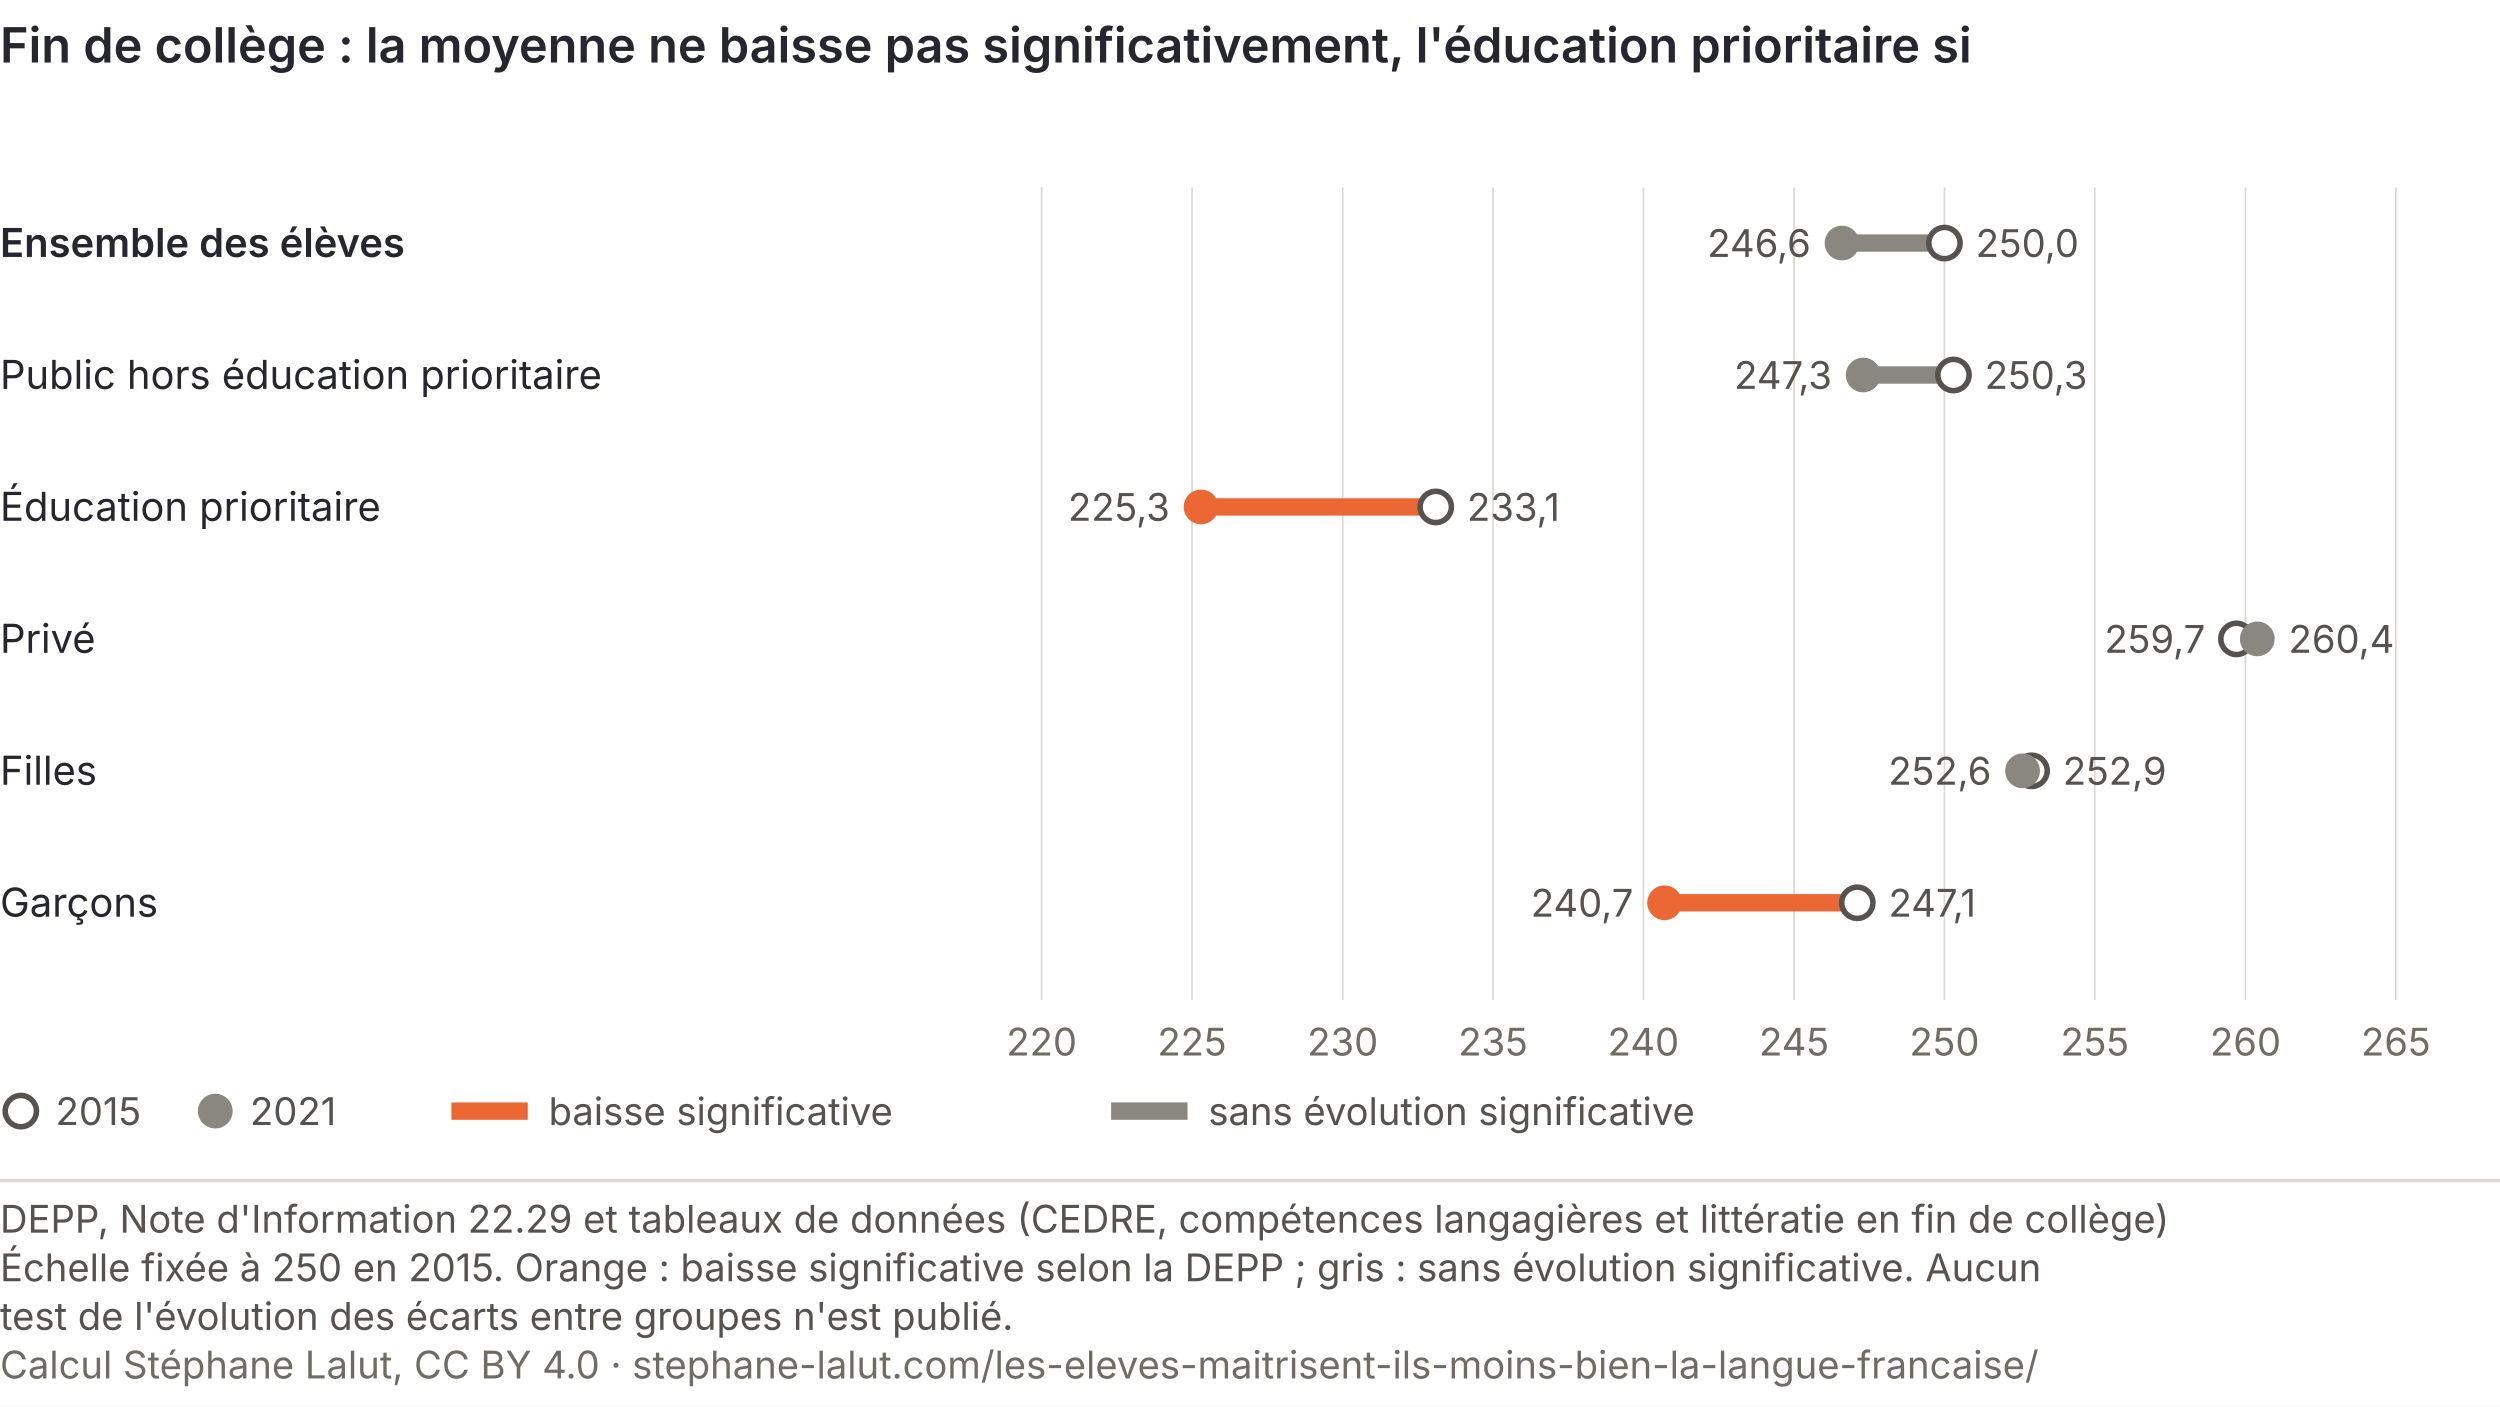
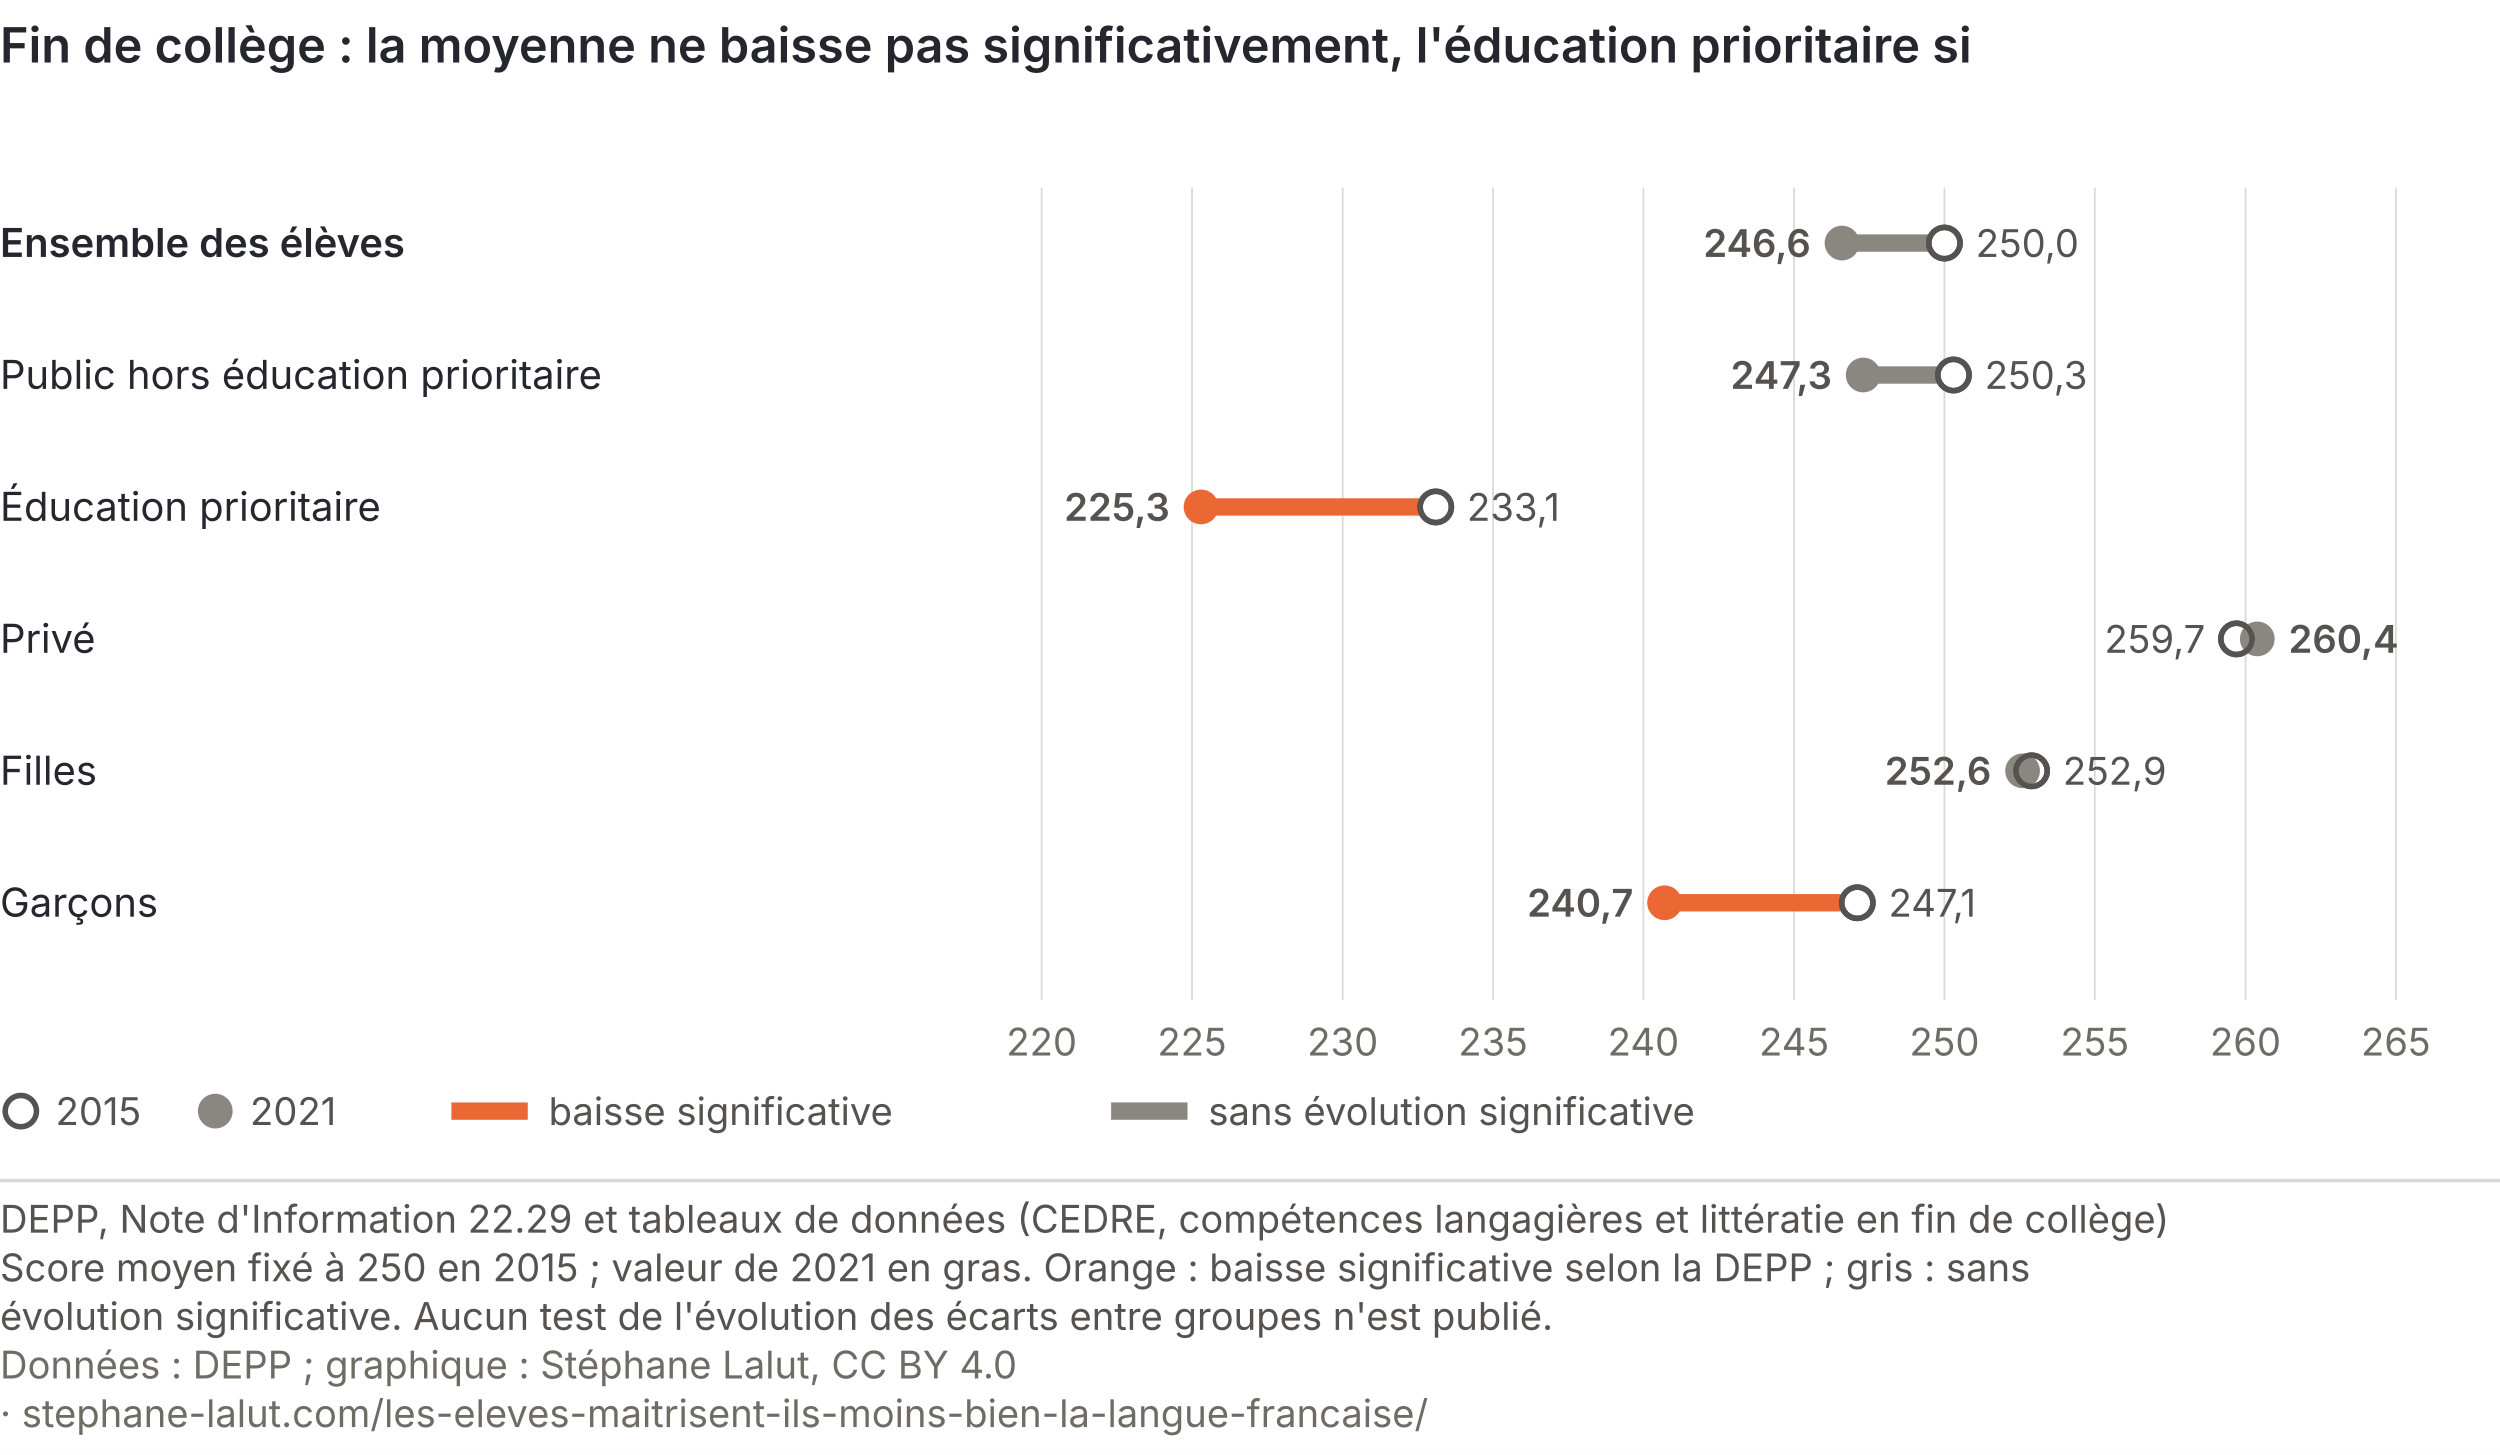
- <svg xmlns="http://www.w3.org/2000/svg" viewBox="0 0 720 405" role="img" font-variant-numeric="tabular-nums" aria-labelledby="lan-e-t lan-e-d" font-family="Inter, 'Helvetica Neue', Arial, sans-serif">
-   <rect width="720" height="405" fill="#ffffff" />
+ <svg xmlns="http://www.w3.org/2000/svg" viewBox="0 0 720 419" role="img" font-variant-numeric="tabular-nums" aria-labelledby="lan-e-t lan-e-d" font-family="Inter, 'Helvetica Neue', Arial, sans-serif">
+   <rect width="720" height="419" fill="#ffffff" />
  <text x="0" y="18" font-size="14" font-weight="600" fill="#26262f">Fin de collège : la moyenne ne baisse pas significativement, l'éducation prioritaire si</text>
  <line x1="300.0" y1="54" x2="300.0" y2="288" stroke="#dcd8d3" stroke-width="0.5" />
  <text x="300.0" y="304" font-size="11" fill="#6f6c66" text-anchor="middle">220</text>
  <line x1="343.3" y1="54" x2="343.3" y2="288" stroke="#dcd8d3" stroke-width="0.5" />
  <text x="343.3" y="304" font-size="11" fill="#6f6c66" text-anchor="middle">225</text>
  <line x1="386.7" y1="54" x2="386.7" y2="288" stroke="#dcd8d3" stroke-width="0.5" />
  <text x="386.7" y="304" font-size="11" fill="#6f6c66" text-anchor="middle">230</text>
  <line x1="430.0" y1="54" x2="430.0" y2="288" stroke="#dcd8d3" stroke-width="0.5" />
  <text x="430.0" y="304" font-size="11" fill="#6f6c66" text-anchor="middle">235</text>
  <line x1="473.3" y1="54" x2="473.3" y2="288" stroke="#dcd8d3" stroke-width="0.5" />
  <text x="473.3" y="304" font-size="11" fill="#6f6c66" text-anchor="middle">240</text>
  <line x1="516.7" y1="54" x2="516.7" y2="288" stroke="#dcd8d3" stroke-width="0.5" />
  <text x="516.7" y="304" font-size="11" fill="#6f6c66" text-anchor="middle">245</text>
  <line x1="560.0" y1="54" x2="560.0" y2="288" stroke="#dcd8d3" stroke-width="0.5" />
  <text x="560.0" y="304" font-size="11" fill="#6f6c66" text-anchor="middle">250</text>
  <line x1="603.3" y1="54" x2="603.3" y2="288" stroke="#dcd8d3" stroke-width="0.5" />
  <text x="603.3" y="304" font-size="11" fill="#6f6c66" text-anchor="middle">255</text>
  <line x1="646.7" y1="54" x2="646.7" y2="288" stroke="#dcd8d3" stroke-width="0.5" />
  <text x="646.7" y="304" font-size="11" fill="#6f6c66" text-anchor="middle">260</text>
  <line x1="690.0" y1="54" x2="690.0" y2="288" stroke="#dcd8d3" stroke-width="0.5" />
  <text x="690.0" y="304" font-size="11" fill="#6f6c66" text-anchor="middle">265</text>
  <text x="0" y="74" font-size="11.5" fill="#26262f" font-weight="600">Ensemble des élèves</text>
  <line x1="560.0" y1="70" x2="530.5" y2="70" stroke="#8a8781" stroke-width="5" />
  <circle cx="560.0" cy="70" r="4.5" fill="#ffffff" stroke="#55524f" stroke-width="1.6" />
  <circle cx="530.5" cy="70" r="5" fill="#8a8781" />
-   <text x="521.5" y="74" font-size="11" fill="#55524f" text-anchor="end">246,6</text>
+   <circle cx="560.0" cy="70" r="4.5" fill="none" stroke="#55524f" stroke-width="1.6" />
+   <text x="521.5" y="74" font-size="11" fill="#55524f" text-anchor="end" font-weight="600">246,6</text>
  <text x="569.0" y="74" font-size="11" fill="#55524f">250,0</text>
  <text x="0" y="112" font-size="11.5" fill="#26262f">Public hors éducation prioritaire</text>
  <line x1="562.6" y1="108" x2="536.6" y2="108" stroke="#8a8781" stroke-width="5" />
  <circle cx="562.6" cy="108" r="4.5" fill="#ffffff" stroke="#55524f" stroke-width="1.6" />
  <circle cx="536.6" cy="108" r="5" fill="#8a8781" />
-   <text x="527.6" y="112" font-size="11" fill="#55524f" text-anchor="end">247,3</text>
+   <circle cx="562.6" cy="108" r="4.5" fill="none" stroke="#55524f" stroke-width="1.6" />
+   <text x="527.6" y="112" font-size="11" fill="#55524f" text-anchor="end" font-weight="600">247,3</text>
  <text x="571.6" y="112" font-size="11" fill="#55524f">250,3</text>
  <text x="0" y="150" font-size="11.5" fill="#26262f">Éducation prioritaire</text>
  <line x1="413.5" y1="146" x2="345.9" y2="146" stroke="#eb6834" stroke-width="5" />
  <circle cx="413.5" cy="146" r="4.5" fill="#ffffff" stroke="#55524f" stroke-width="1.6" />
  <circle cx="345.9" cy="146" r="5" fill="#eb6834" />
-   <text x="336.9" y="150" font-size="11" fill="#55524f" text-anchor="end">225,3</text>
+   <circle cx="413.5" cy="146" r="4.5" fill="none" stroke="#55524f" stroke-width="1.6" />
+   <text x="336.9" y="150" font-size="11" fill="#55524f" text-anchor="end" font-weight="600">225,3</text>
  <text x="422.5" y="150" font-size="11" fill="#55524f">233,1</text>
  <text x="0" y="188" font-size="11.5" fill="#26262f">Privé</text>
  <line x1="644.1" y1="184" x2="650.1" y2="184" stroke="#8a8781" stroke-width="5" />
  <circle cx="644.1" cy="184" r="4.5" fill="#ffffff" stroke="#55524f" stroke-width="1.6" />
  <circle cx="650.1" cy="184" r="5" fill="#8a8781" />
+   <circle cx="644.1" cy="184" r="4.5" fill="none" stroke="#55524f" stroke-width="1.6" />
  <text x="635.1" y="188" font-size="11" fill="#55524f" text-anchor="end">259,7</text>
-   <text x="659.1" y="188" font-size="11" fill="#55524f">260,4</text>
+   <text x="659.1" y="188" font-size="11" fill="#55524f" font-weight="600">260,4</text>
  <text x="0" y="226" font-size="11.5" fill="#26262f">Filles</text>
  <line x1="585.1" y1="222" x2="582.5" y2="222" stroke="#8a8781" stroke-width="5" />
  <circle cx="585.1" cy="222" r="4.5" fill="#ffffff" stroke="#55524f" stroke-width="1.6" />
  <circle cx="582.5" cy="222" r="5" fill="#8a8781" />
-   <text x="573.5" y="226" font-size="11" fill="#55524f" text-anchor="end">252,6</text>
+   <circle cx="585.1" cy="222" r="4.5" fill="none" stroke="#55524f" stroke-width="1.6" />
+   <text x="573.5" y="226" font-size="11" fill="#55524f" text-anchor="end" font-weight="600">252,6</text>
  <text x="594.1" y="226" font-size="11" fill="#55524f">252,9</text>
  <text x="0" y="264" font-size="11.5" fill="#26262f">Garçons</text>
  <line x1="534.9" y1="260" x2="479.4" y2="260" stroke="#eb6834" stroke-width="5" />
  <circle cx="534.9" cy="260" r="4.5" fill="#ffffff" stroke="#55524f" stroke-width="1.6" />
  <circle cx="479.4" cy="260" r="5" fill="#eb6834" />
-   <text x="470.4" y="264" font-size="11" fill="#55524f" text-anchor="end">240,7</text>
+   <circle cx="534.9" cy="260" r="4.5" fill="none" stroke="#55524f" stroke-width="1.6" />
+   <text x="470.4" y="264" font-size="11" fill="#55524f" text-anchor="end" font-weight="600">240,7</text>
  <text x="543.9" y="264" font-size="11" fill="#55524f">247,1</text>
  <circle cx="6" cy="320" r="4.5" fill="#ffffff" stroke="#55524f" stroke-width="1.6" />
  <text x="16" y="324" font-size="11" fill="#55524f">2015</text>
  <circle cx="62" cy="320" r="5" fill="#8a8781" />
  <text x="72" y="324" font-size="11" fill="#55524f">2021</text>
  <line x1="130" y1="320" x2="152" y2="320" stroke="#eb6834" stroke-width="5" />
  <text x="158" y="324" font-size="11" fill="#55524f">baisse significative</text>
  <line x1="320" y1="320" x2="342" y2="320" stroke="#8a8781" stroke-width="5" />
  <text x="348" y="324" font-size="11" fill="#55524f">sans évolution significative</text>
  <line x1="0" y1="340.0" x2="720" y2="340.0" stroke="#dcd8d3" />
  <text class="pied-source" x="0" y="355.0" font-size="11" fill="#55524f">DEPP, Note d'Information 22.29 et tableaux de données (CEDRE, compétences langagières et littératie en fin de collège)</text>
-   <text class="pied-note" x="0" y="369.0" font-size="11" fill="#55524f">Échelle fixée à 250 en 2015. Orange : baisse significative selon la DEPP ; gris : sans évolution significative. Aucun</text>
-   <text class="pied-note" x="0" y="383.0" font-size="11" fill="#55524f">test de l'évolution des écarts entre groupes n'est publié.</text>
-   <text class="pied-licence" x="0" y="397.0" font-size="11" fill="#6f6c66">Calcul Stéphane Lalut, CC BY 4.0 · stephane-lalut.com/les-eleves-maitrisent-ils-moins-bien-la-langue-francaise/</text>
+   <text class="pied-note" x="0" y="369.0" font-size="11" fill="#55524f">Score moyen fixé à 250 en 2015 ; valeur de 2021 en gras. Orange : baisse significative selon la DEPP ; gris : sans</text>
+   <text class="pied-note" x="0" y="383.0" font-size="11" fill="#55524f">évolution significative. Aucun test de l'évolution des écarts entre groupes n'est publié.</text>
+   <text class="pied-licence" x="0" y="397.0" font-size="11" fill="#6f6c66">Données : DEPP ; graphique : Stéphane Lalut, CC BY 4.0</text>
+   <text class="pied-licence" x="0" y="411.0" font-size="11" fill="#6f6c66">· stephane-lalut.com/les-eleves-maitrisent-ils-moins-bien-la-langue-francaise/</text>
</svg>
